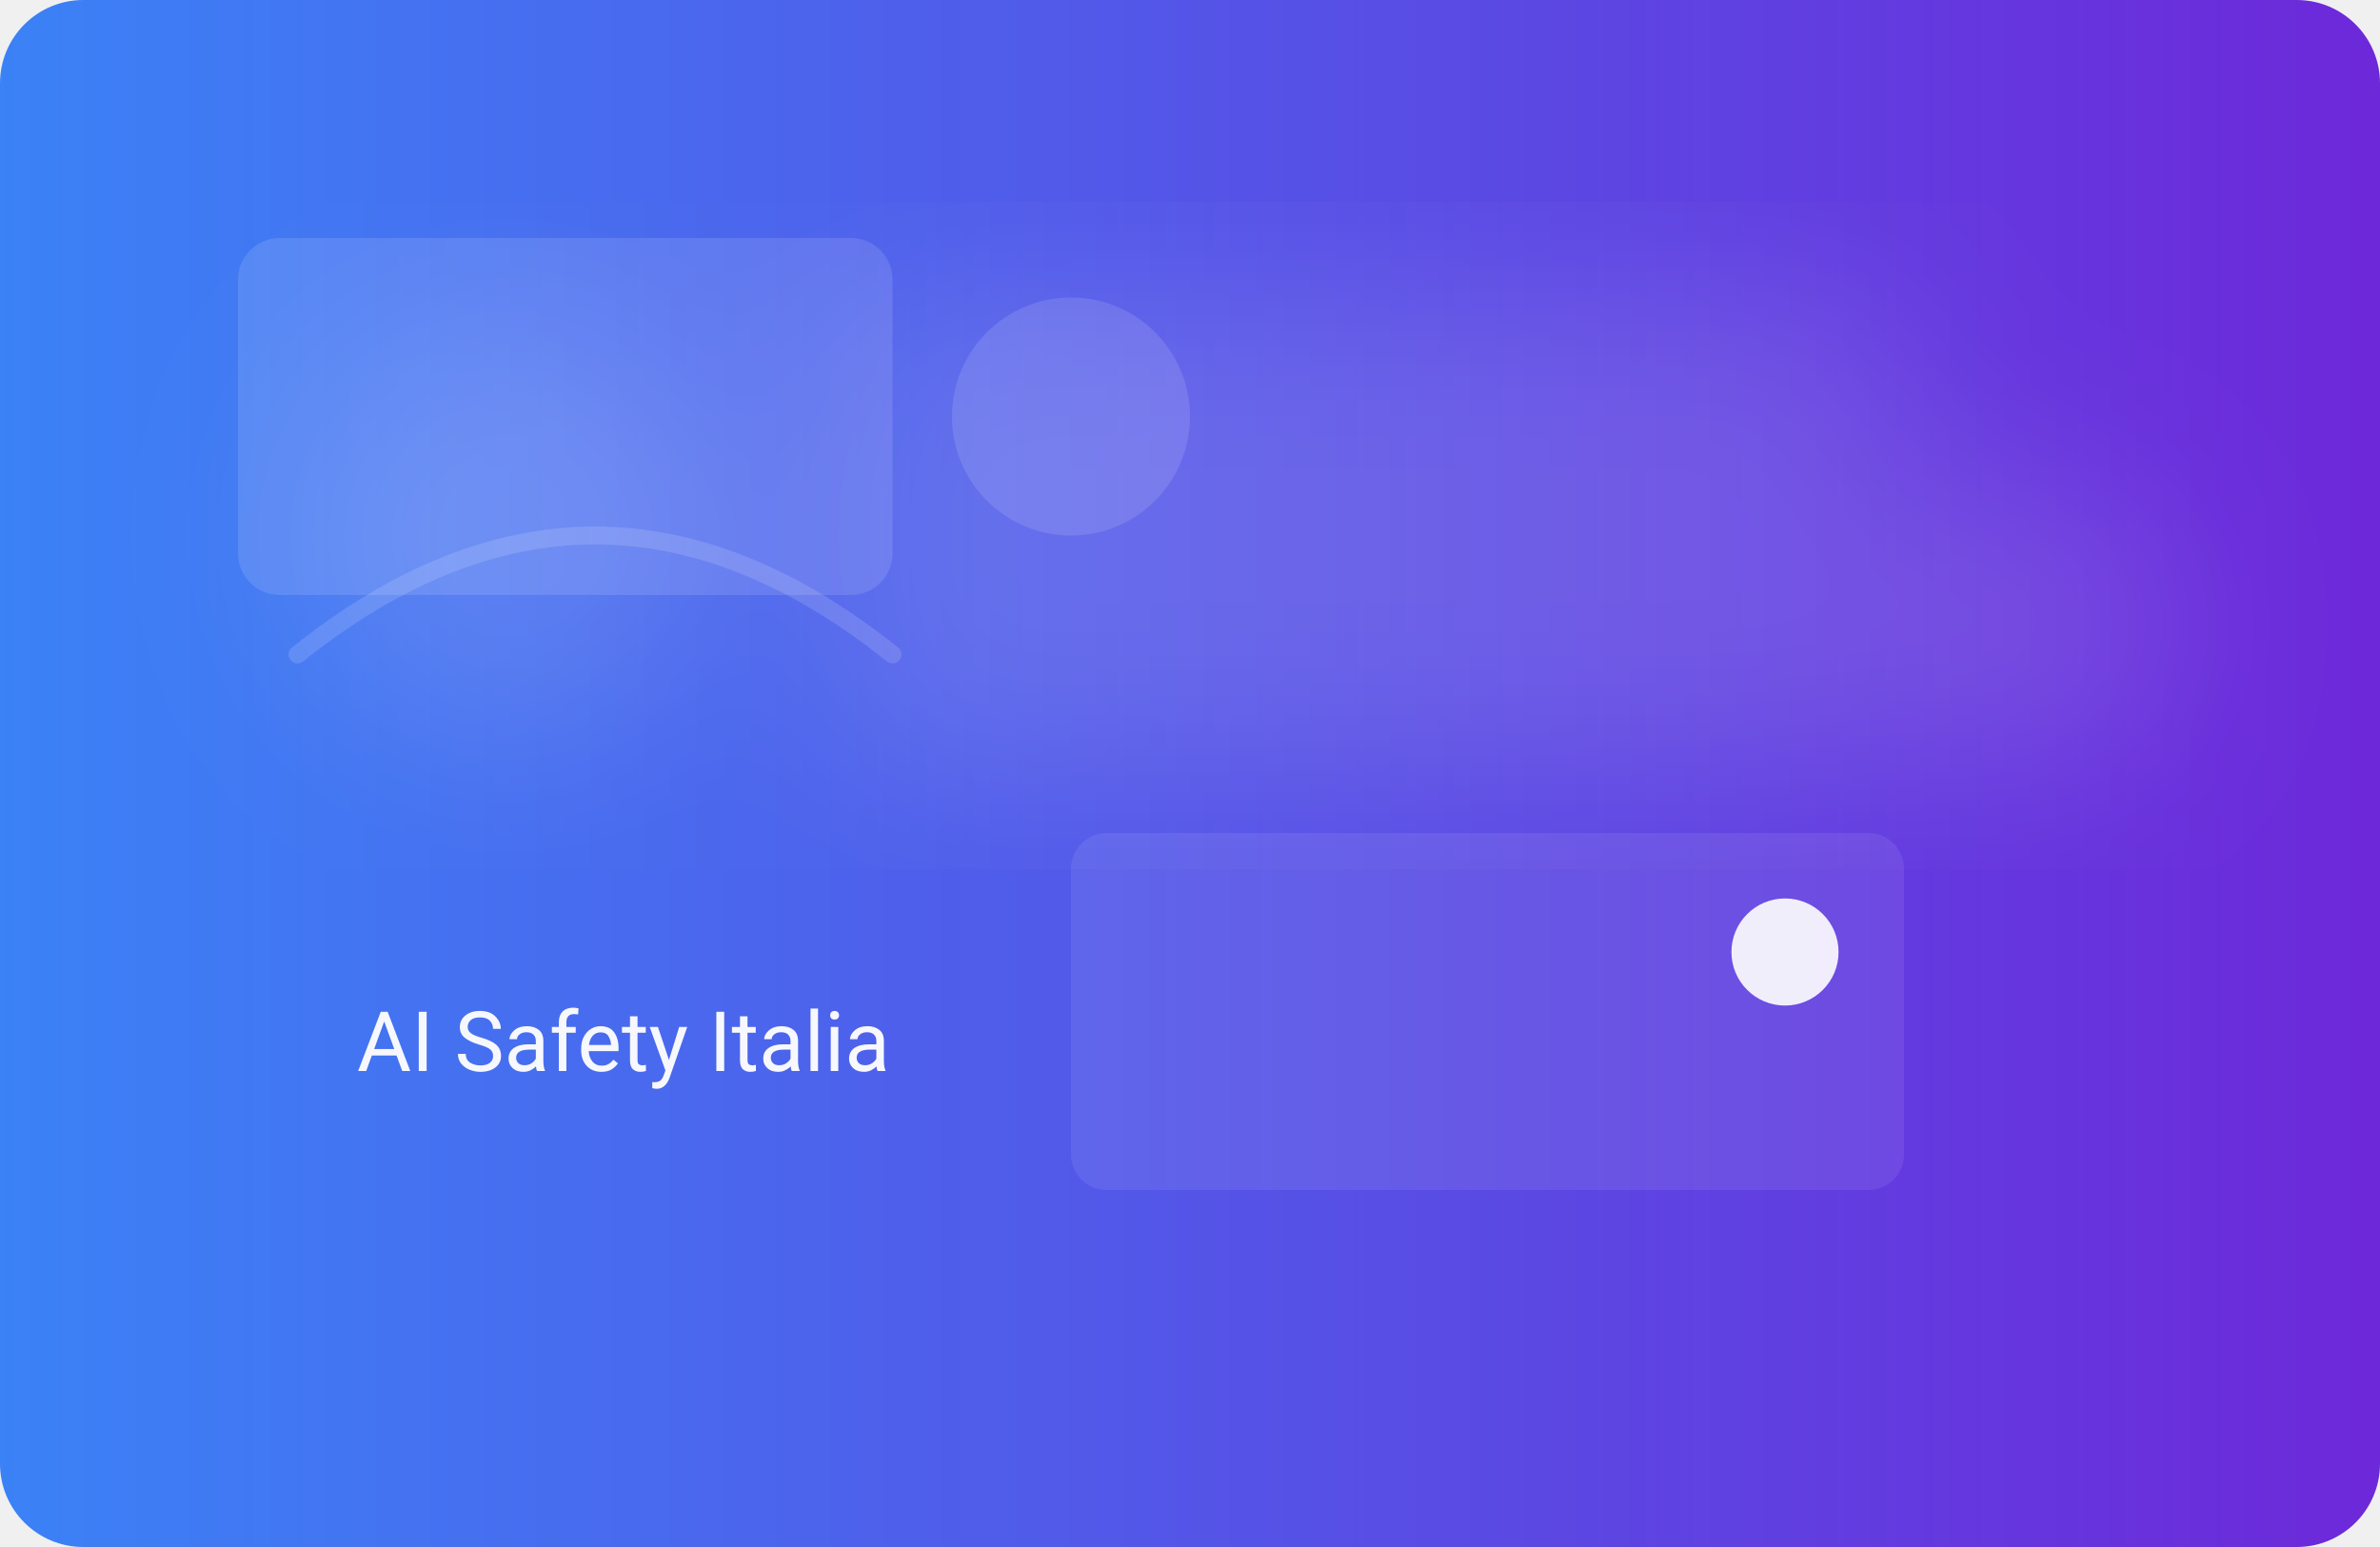
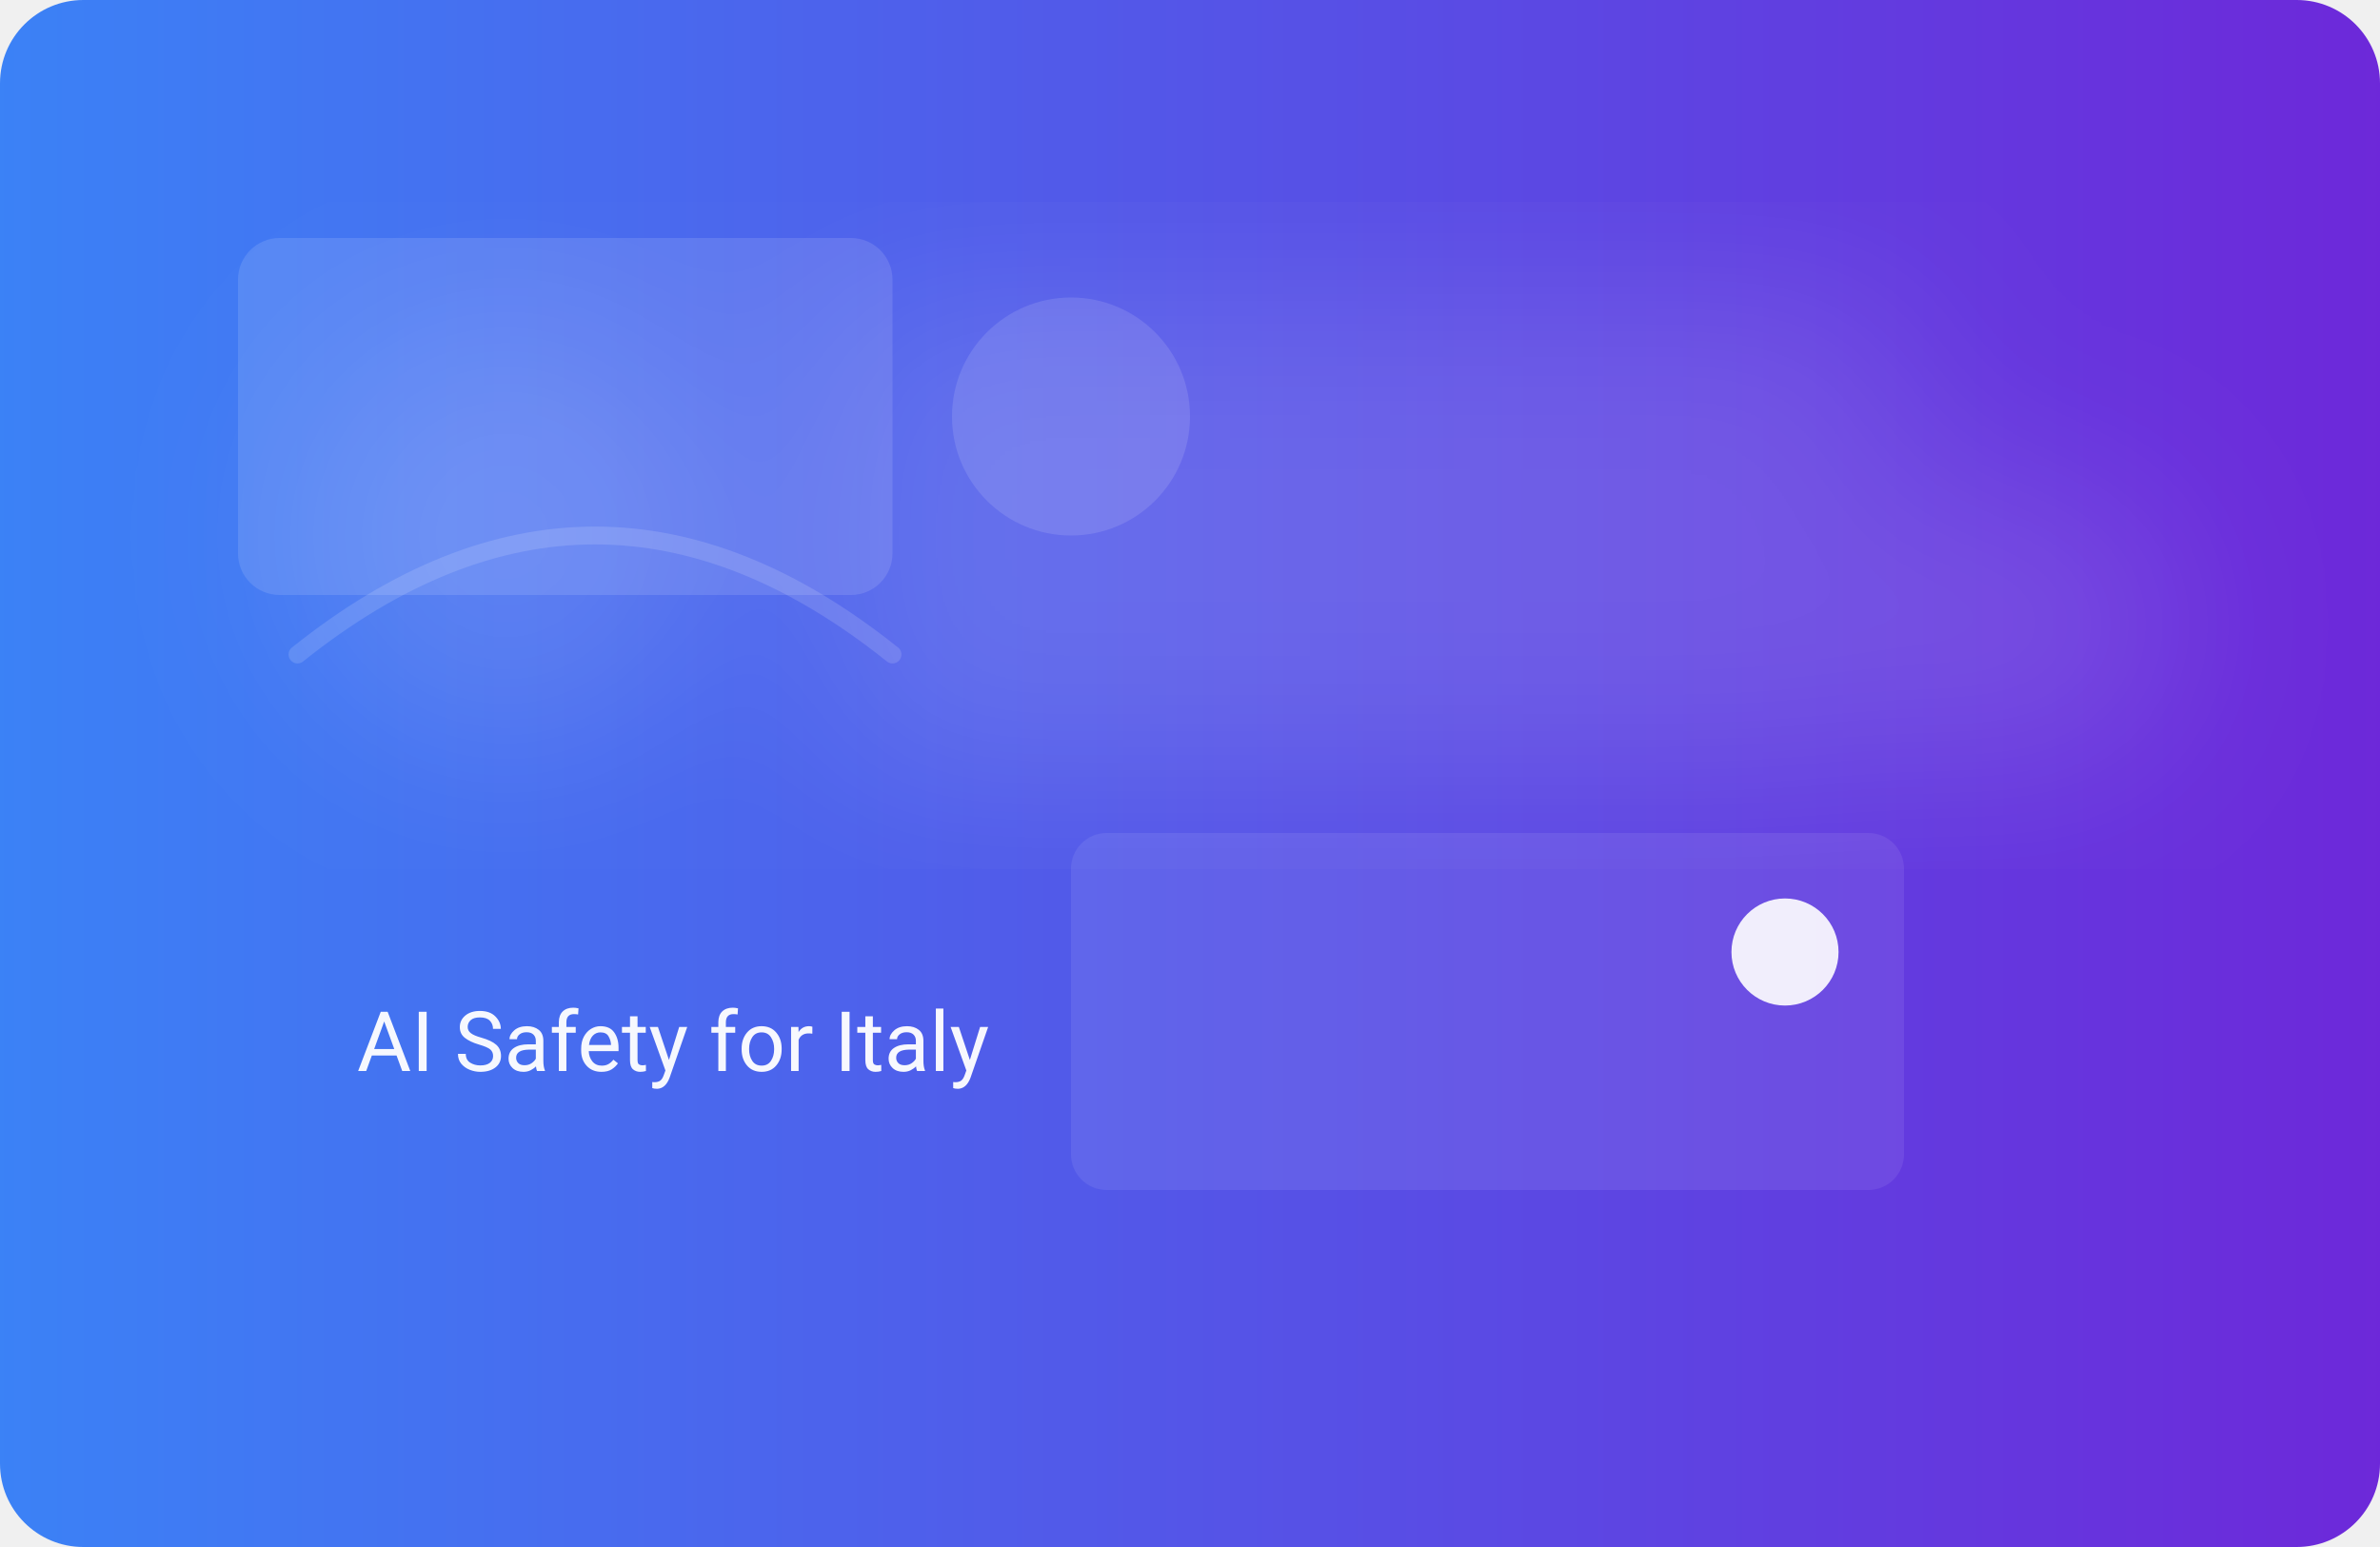
<svg xmlns="http://www.w3.org/2000/svg" viewBox="0 0 800 520" preserveAspectRatio="xMidYMid meet">
  <defs>
    <linearGradient id="lg1" x1="0" x2="1">
      <stop offset="0" stop-color="#3b82f6" />
      <stop offset="1" stop-color="#6d28d9" />
    </linearGradient>
    <filter id="blur" x="-20%" y="-20%" width="140%" height="140%">
      <feGaussianBlur stdDeviation="30" />
    </filter>
  </defs>
  <rect width="800" height="520" rx="28" fill="url(#lg1)" />
  <g transform="translate(60,60)">
    <g filter="url(#blur)" opacity="0.12">
      <circle cx="110" cy="120" r="72" fill="#ffffff" />
      <rect x="220" y="40" width="360" height="160" rx="20" fill="#ffffff" />
      <circle cx="620" cy="150" r="50" fill="#ffffff" />
    </g>
    <g>
      <g transform="translate(20,20)">
        <rect x="0" y="0" width="220" height="120" rx="14" fill="rgba(255,255,255,0.12)" />
        <circle cx="280" cy="60" r="40" fill="rgba(255,255,255,0.12)" />
        <path d="M20 140 Q120 60 220 140" stroke="rgba(255,255,255,0.14)" stroke-width="6" fill="none" stroke-linecap="round" />
      </g>
      <g transform="translate(300,220)">
        <rect x="0" y="0" width="280" height="120" rx="12" fill="rgba(255,255,255,0.08)" />
        <circle cx="240" cy="40" r="18" fill="#fff" opacity="0.9" />
      </g>
    </g>
  </g>
  <g transform="translate(120,360)">
-     <text x="0" y="0" font-family="system-ui,Segoe UI,Roboto,Helvetica,Arial" font-size="28" fill="rgba(255,255,255,0.95)">AI Safety Italia</text>
+     <text x="0" y="0" font-family="system-ui,Segoe UI,Roboto,Helvetica,Arial" font-size="28" fill="rgba(255,255,255,0.95)">AI Safety for Italy</text>
  </g>
</svg>
